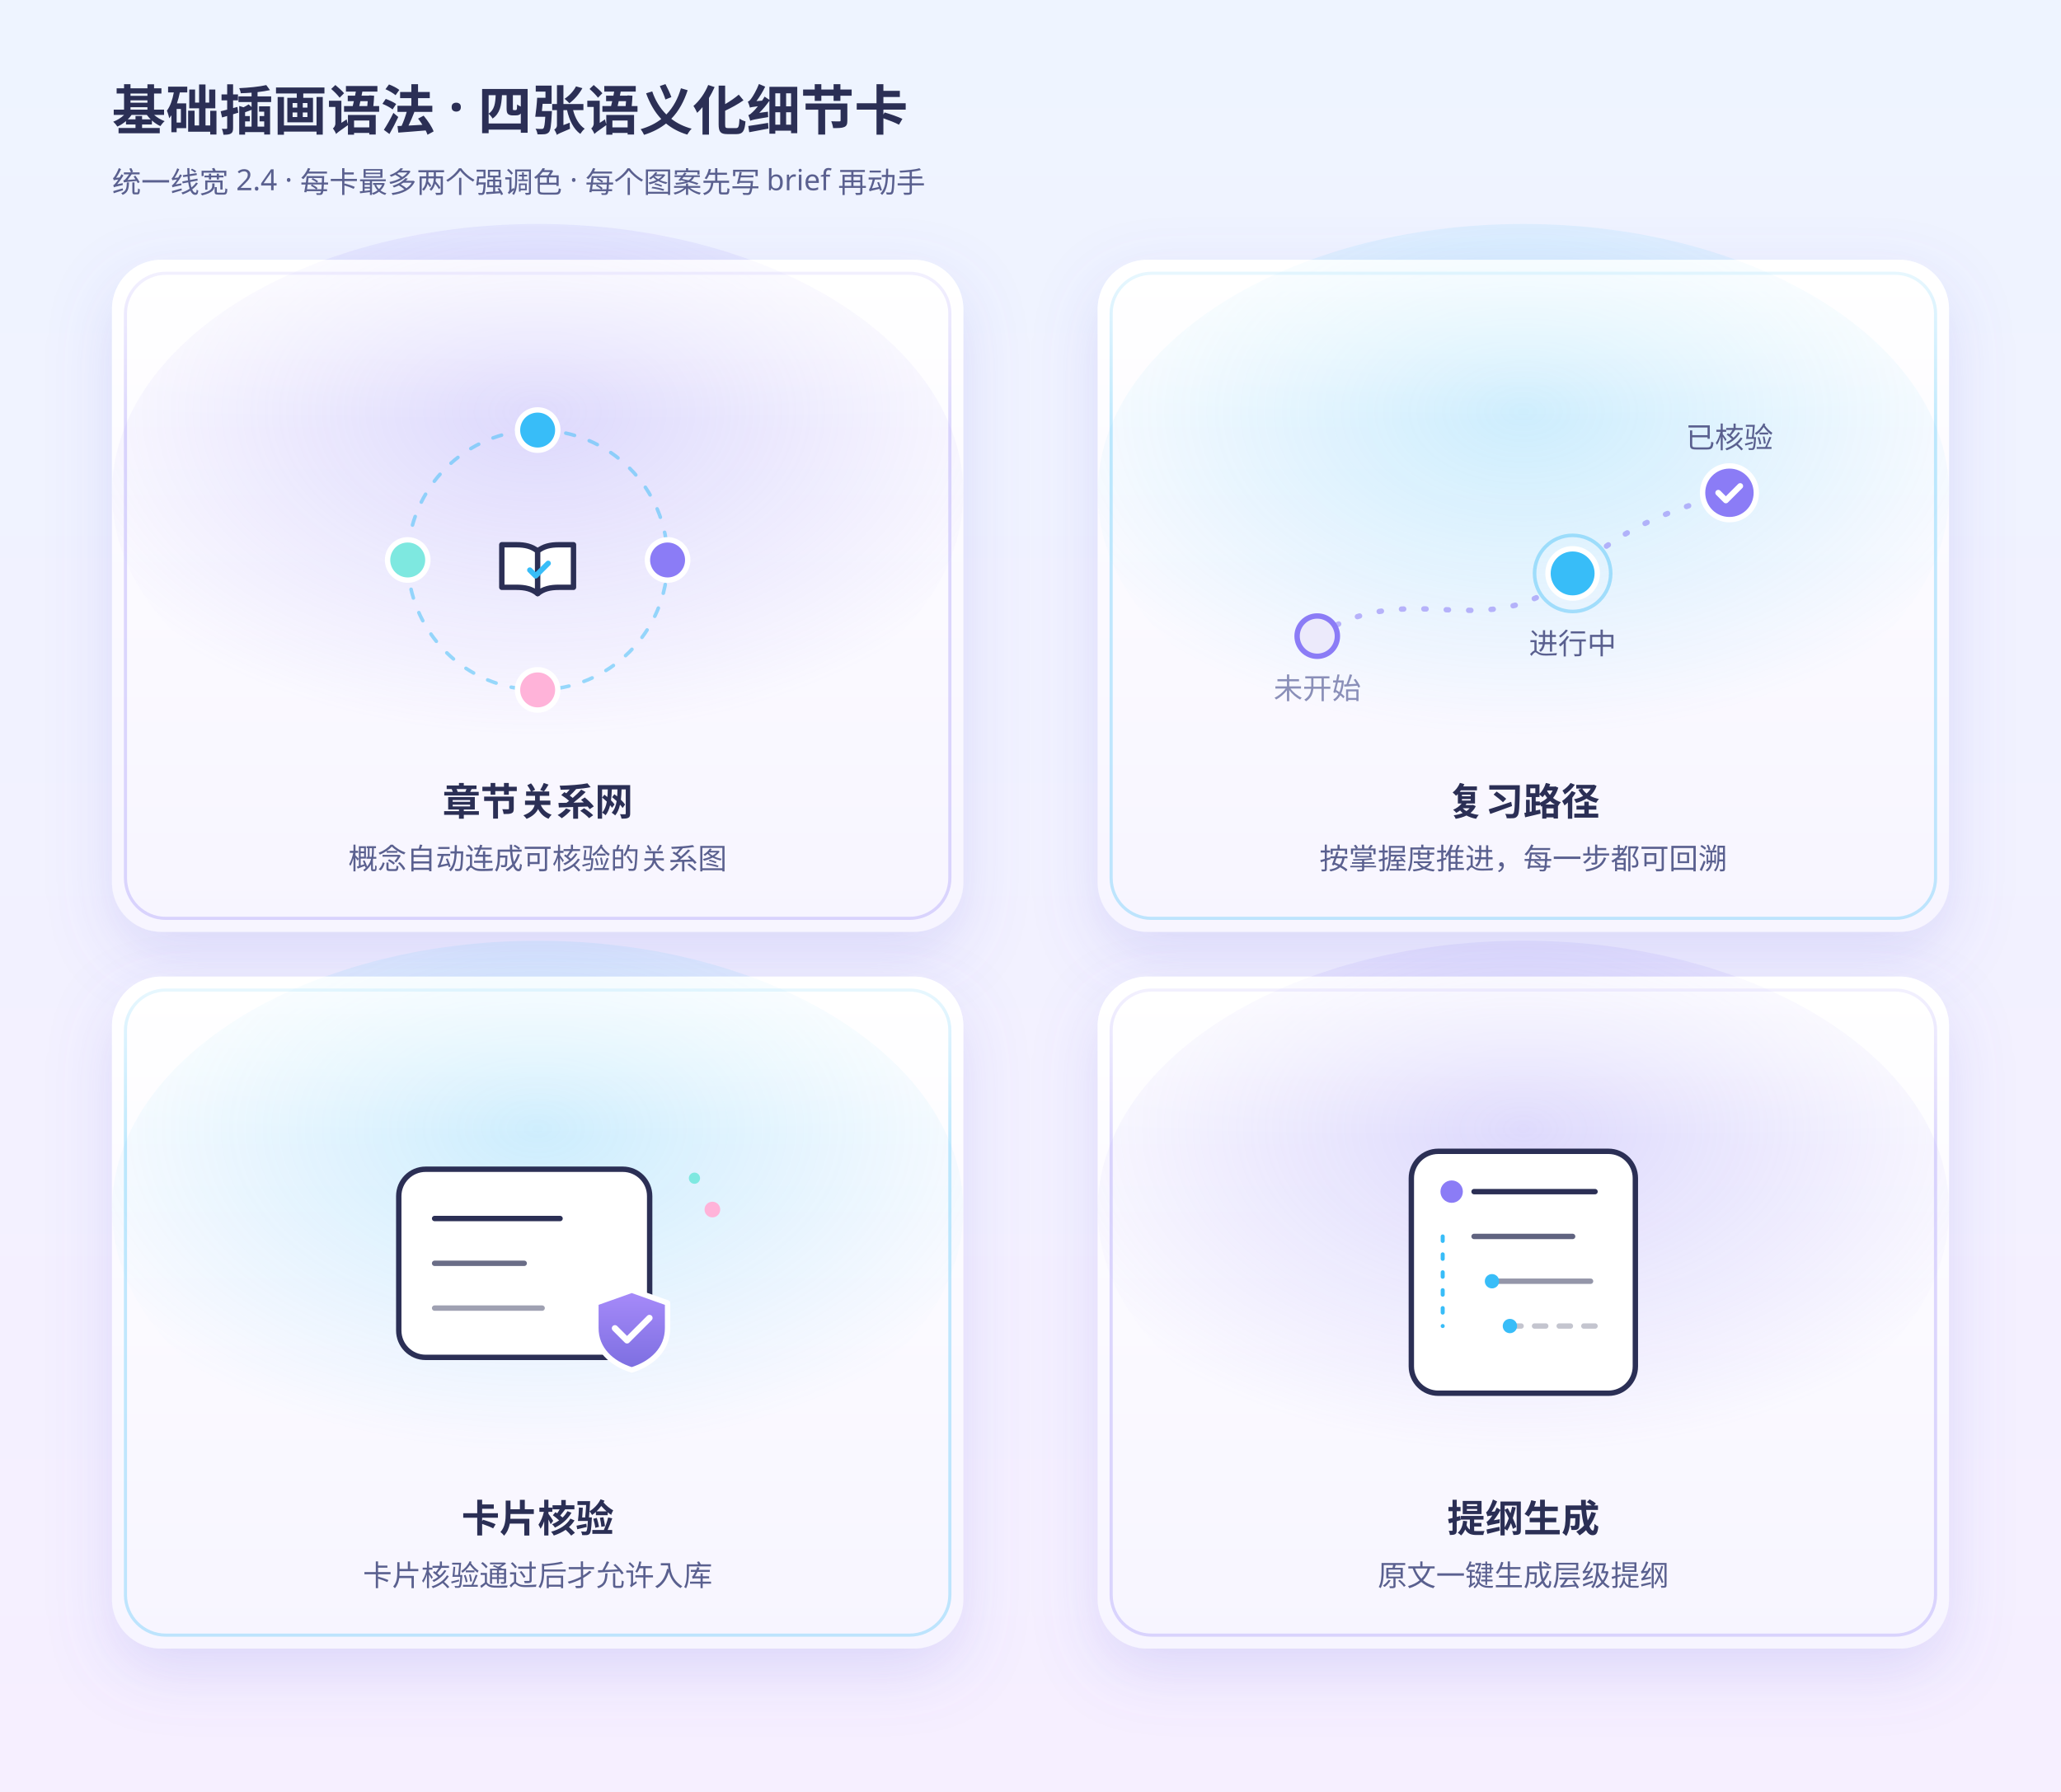
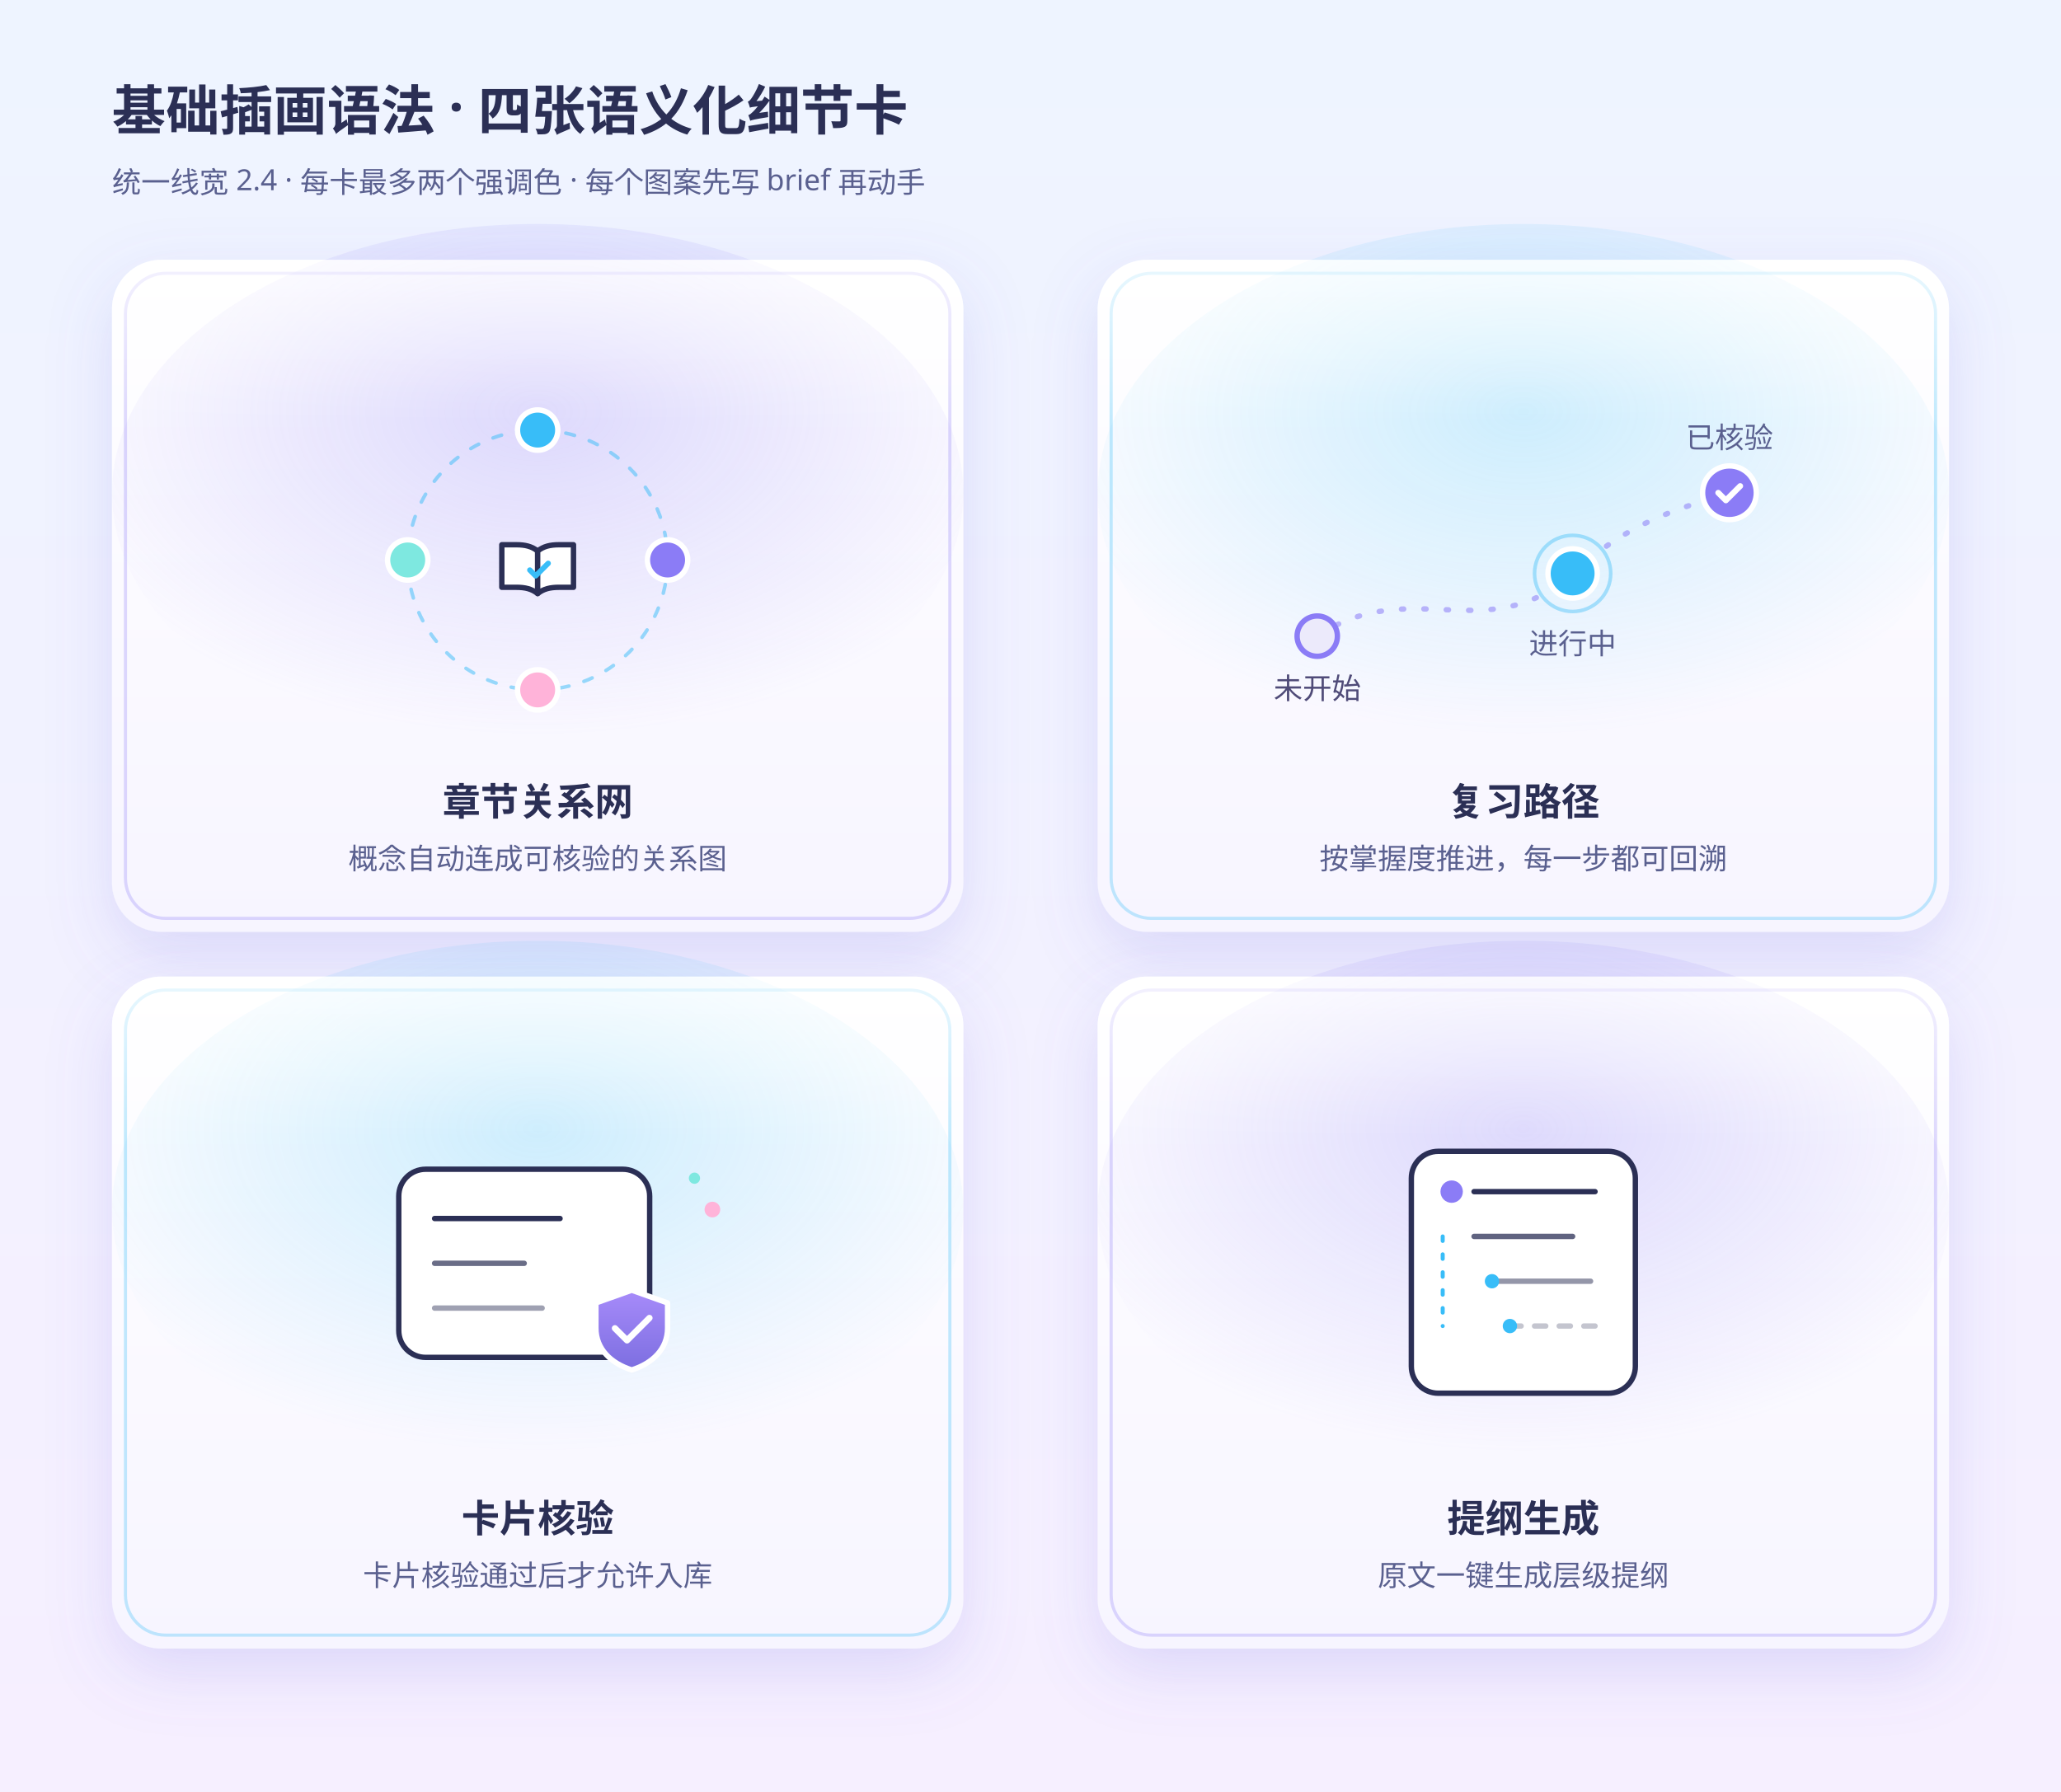
<svg xmlns="http://www.w3.org/2000/svg" viewBox="0 0 920 800" width="920" height="800" role="img" aria-labelledby="dbTitle">
  <defs>
    <linearGradient id="bgGrad" x1="0" y1="0" x2="0" y2="1">
      <stop offset="0" stop-color="#eef4ff" />
      <stop offset="1" stop-color="#f6efff" />
    </linearGradient>
    <linearGradient id="cardGrad" x1="0" y1="0" x2="0" y2="1">
      <stop offset="0" stop-color="#ffffff" />
      <stop offset="1" stop-color="#f7f5ff" />
    </linearGradient>
    <linearGradient id="glossGrad" x1="0" y1="0" x2="0" y2="1">
      <stop offset="0" stop-color="#ffffff" stop-opacity="0.65" />
      <stop offset="1" stop-color="#ffffff" stop-opacity="0" />
    </linearGradient>
    <radialGradient id="haloV" cx="0.5" cy="0.35" r="0.6">
      <stop offset="0" stop-color="#8b7cf6" stop-opacity="0.28" />
      <stop offset="1" stop-color="#8b7cf6" stop-opacity="0" />
    </radialGradient>
    <radialGradient id="haloC" cx="0.5" cy="0.35" r="0.6">
      <stop offset="0" stop-color="#38bdf8" stop-opacity="0.24" />
      <stop offset="1" stop-color="#38bdf8" stop-opacity="0" />
    </radialGradient>
    <linearGradient id="shieldGrad" x1="0" y1="0" x2="0" y2="1">
      <stop offset="0" stop-color="#a78bfa" />
      <stop offset="1" stop-color="#7c6ee0" />
    </linearGradient>
    <filter id="cardLift" x="-30%" y="-30%" width="160%" height="170%">
      <feDropShadow dx="0" dy="10" stdDeviation="14" flood-color="#7c74e8" flood-opacity="0.2" />
    </filter>
    <clipPath id="clipD1">
      <rect x="50" y="116" width="380" height="300" rx="22" />
    </clipPath>
    <clipPath id="clipD2">
      <rect x="490" y="116" width="380" height="300" rx="22" />
    </clipPath>
    <clipPath id="clipD3">
      <rect x="50" y="436" width="380" height="300" rx="22" />
    </clipPath>
    <clipPath id="clipD4">
      <rect x="490" y="436" width="380" height="300" rx="22" />
    </clipPath>
  </defs>
  <rect width="920" height="800" fill="url(#bgGrad)" />
  <text x="50" y="58" font-family="PingFang SC, Microsoft YaHei, Noto Sans SC, sans-serif" font-size="24" font-weight="600" fill="#2b2f55">基础插画语法 · 四张语义化细节卡</text>
  <text x="50" y="86" font-family="PingFang SC, Microsoft YaHei, Noto Sans SC, sans-serif" font-size="13" fill="#5a608f">统一线宽 2.4 · 每卡最多两个强调色 · 每个图案先写 brief 再动手</text>
  <g data-motif="chapter-relations" data-motif-message="章节概念连成可核验的关系网">
    <rect x="50" y="116" width="380" height="300" rx="22" fill="url(#cardGrad)" filter="url(#cardLift)" />
    <ellipse cx="240" cy="220" rx="190" ry="120" fill="url(#haloV)" />
    <rect x="56" y="122" width="368" height="288" rx="18" fill="none" stroke="#8b7cf6" stroke-opacity="0.28" stroke-width="1.4" />
    <g clip-path="url(#clipD1)">
      <rect x="50" y="116" width="380" height="72" fill="url(#glossGrad)" />
    </g>
    <g transform="translate(240 250)" fill="none" stroke-linecap="round" stroke-linejoin="round">
      <circle r="58" stroke="#38bdf8" stroke-opacity="0.5" stroke-width="1.6" stroke-dasharray="4 7" />
      <path d="M0 -4c-2.6-2.1-5.6-2.8-9.5-2.8H-16v19h6.5c3.9 0 6.9.7 9.5 2.8z" fill="#ffffff" stroke="#2b2f55" stroke-width="2.4" />
      <path d="M0 -4c2.6-2.1 5.6-2.8 9.5-2.8H16v19h-6.5c-3.9 0-6.9.7-9.5 2.8z" fill="#ffffff" stroke="#2b2f55" stroke-width="2.4" />
      <path d="M-3.5 4.5l2.6 2.6 5.6-5.6" stroke="#38bdf8" stroke-width="2.4" />
      <circle cx="0" cy="-58" r="9" fill="#38bdf8" stroke="#ffffff" stroke-width="2.4" />
      <circle cx="58" cy="0" r="9" fill="#8b7cf6" stroke="#ffffff" stroke-width="2.4" />
      <circle cx="0" cy="58" r="9" fill="#ffb3d9" stroke="#ffffff" stroke-width="2.4" />
      <circle cx="-58" cy="0" r="9" fill="#7ee8e0" stroke="#ffffff" stroke-width="2.4" />
    </g>
    <text x="240" y="364" text-anchor="middle" font-family="PingFang SC, Microsoft YaHei, Noto Sans SC, sans-serif" font-size="17" font-weight="600" fill="#2b2f55">章节关系网</text>
    <text x="240" y="388" text-anchor="middle" font-family="PingFang SC, Microsoft YaHei, Noto Sans SC, sans-serif" font-size="13" fill="#5a608f">概念自动连成可核验的关系图</text>
  </g>
  <g data-motif="review-path" data-motif-message="复习路径按掌握度逐步推进">
    <rect x="490" y="116" width="380" height="300" rx="22" fill="url(#cardGrad)" filter="url(#cardLift)" />
    <ellipse cx="680" cy="220" rx="190" ry="120" fill="url(#haloC)" />
    <rect x="496" y="122" width="368" height="288" rx="18" fill="none" stroke="#38bdf8" stroke-opacity="0.3" stroke-width="1.4" />
    <g clip-path="url(#clipD2)">
      <rect x="490" y="116" width="380" height="72" fill="url(#glossGrad)" />
    </g>
    <g transform="translate(680 250)" fill="none" stroke-linecap="round" stroke-linejoin="round">
      <path d="M-92 34C-50 6 -16 40 22 6C46 -16 66 -22 92 -30" stroke="#8b7cf6" stroke-opacity="0.55" stroke-width="2.4" stroke-dasharray="1 9" />
      <circle cx="-92" cy="34" r="9" fill="#eceafb" stroke="#8b7cf6" stroke-width="2.4" />
      <circle cx="22" cy="6" r="11" fill="#38bdf8" stroke="#ffffff" stroke-width="2.4" />
      <circle cx="22" cy="6" r="17" stroke="#38bdf8" stroke-opacity="0.4" stroke-width="1.6" />
      <circle cx="92" cy="-30" r="12" fill="#8b7cf6" stroke="#ffffff" stroke-width="2.4" />
      <path d="M87 -30l3.4 3.4 6.4-6.4" stroke="#ffffff" stroke-width="2.6" />
-       <text x="-92" y="62" text-anchor="middle" font-family="PingFang SC, Microsoft YaHei, Noto Sans SC, sans-serif" font-size="13" fill="#8a8fb8" stroke="none">未开始</text>
+       <text x="-92" y="62" text-anchor="middle" font-family="PingFang SC, Microsoft YaHei, Noto Sans SC, sans-serif" font-size="13" fill="#4f4b78" stroke="none">未开始</text>
      <text x="22" y="42" text-anchor="middle" font-family="PingFang SC, Microsoft YaHei, Noto Sans SC, sans-serif" font-size="13" fill="#5a608f" stroke="none">进行中</text>
      <text x="92" y="-50" text-anchor="middle" font-family="PingFang SC, Microsoft YaHei, Noto Sans SC, sans-serif" font-size="13" fill="#5a608f" stroke="none">已核验</text>
    </g>
    <text x="680" y="364" text-anchor="middle" font-family="PingFang SC, Microsoft YaHei, Noto Sans SC, sans-serif" font-size="17" font-weight="600" fill="#2b2f55">复习路径</text>
    <text x="680" y="388" text-anchor="middle" font-family="PingFang SC, Microsoft YaHei, Noto Sans SC, sans-serif" font-size="13" fill="#5a608f">按掌握度推进，每一步都可回溯</text>
  </g>
  <g data-motif="card-verification" data-motif-message="每张卡片核验通过才入库">
    <rect x="50" y="436" width="380" height="300" rx="22" fill="url(#cardGrad)" filter="url(#cardLift)" />
    <ellipse cx="240" cy="540" rx="190" ry="120" fill="url(#haloC)" />
    <rect x="56" y="442" width="368" height="288" rx="18" fill="none" stroke="#38bdf8" stroke-opacity="0.3" stroke-width="1.4" />
    <g clip-path="url(#clipD3)">
      <rect x="50" y="436" width="380" height="72" fill="url(#glossGrad)" />
    </g>
    <g transform="translate(240 570)" fill="none" stroke-linecap="round" stroke-linejoin="round">
      <rect x="-62" y="-48" width="112" height="84" rx="12" fill="#ffffff" stroke="#2b2f55" stroke-width="2.4" />
      <path d="M-46 -26h56" stroke="#2b2f55" stroke-width="2.4" />
      <path d="M-46 -6h40" stroke="#2b2f55" stroke-width="2.4" stroke-opacity="0.7" />
      <path d="M-46 14h48" stroke="#2b2f55" stroke-width="2.4" stroke-opacity="0.45" />
      <path d="M42 6l16 5.7v11.2c0 9.4-6.8 15.8-16 18.7-9.2-2.9-16-9.3-16-18.7V11.7z" fill="url(#shieldGrad)" stroke="#ffffff" stroke-width="2.4" />
      <path d="M34.5 23l5.4 5.4 10-10" stroke="#ffffff" stroke-width="2.8" />
      <circle cx="78" cy="-30" r="3.5" fill="#ffb3d9" stroke="none" />
      <circle cx="70" cy="-44" r="2.5" fill="#7ee8e0" stroke="none" />
    </g>
    <text x="240" y="684" text-anchor="middle" font-family="PingFang SC, Microsoft YaHei, Noto Sans SC, sans-serif" font-size="17" font-weight="600" fill="#2b2f55">卡片核验</text>
    <text x="240" y="708" text-anchor="middle" font-family="PingFang SC, Microsoft YaHei, Noto Sans SC, sans-serif" font-size="13" fill="#5a608f">卡片核验通过后才允许入库</text>
  </g>
  <g data-motif="outline-generation" data-motif-message="从原文自动生成层级提纲">
    <rect x="490" y="436" width="380" height="300" rx="22" fill="url(#cardGrad)" filter="url(#cardLift)" />
    <ellipse cx="680" cy="540" rx="190" ry="120" fill="url(#haloV)" />
    <rect x="496" y="442" width="368" height="288" rx="18" fill="none" stroke="#8b7cf6" stroke-opacity="0.28" stroke-width="1.4" />
    <g clip-path="url(#clipD4)">
      <rect x="490" y="436" width="380" height="72" fill="url(#glossGrad)" />
    </g>
    <g transform="translate(680 570)" fill="none" stroke-linecap="round" stroke-linejoin="round">
      <rect x="-50" y="-56" width="100" height="108" rx="12" fill="#ffffff" stroke="#2b2f55" stroke-width="2.4" />
      <circle cx="-32" cy="-38" r="5" fill="#8b7cf6" stroke="none" />
      <path d="M-22 -38h54" stroke="#2b2f55" stroke-width="2.4" />
      <path d="M-22 -18h44" stroke="#2b2f55" stroke-width="2.4" stroke-opacity="0.75" />
      <path d="M-14 2h44" stroke="#2b2f55" stroke-width="2.4" stroke-opacity="0.5" />
      <path d="M-6 22h40" stroke="#2b2f55" stroke-width="2.4" stroke-opacity="0.28" stroke-dasharray="5 6" />
      <path d="M-36 -18v40" stroke="#38bdf8" stroke-width="1.8" stroke-dasharray="2 6" />
      <circle cx="-14" cy="2" r="3.2" fill="#38bdf8" stroke="none" />
      <circle cx="-6" cy="22" r="3.2" fill="#38bdf8" stroke-opacity="0.6" stroke="none" />
    </g>
    <text x="680" y="684" text-anchor="middle" font-family="PingFang SC, Microsoft YaHei, Noto Sans SC, sans-serif" font-size="17" font-weight="600" fill="#2b2f55">提纲生成</text>
    <text x="680" y="708" text-anchor="middle" font-family="PingFang SC, Microsoft YaHei, Noto Sans SC, sans-serif" font-size="13" fill="#5a608f">原文一键生成层级提纲</text>
  </g>
</svg>
